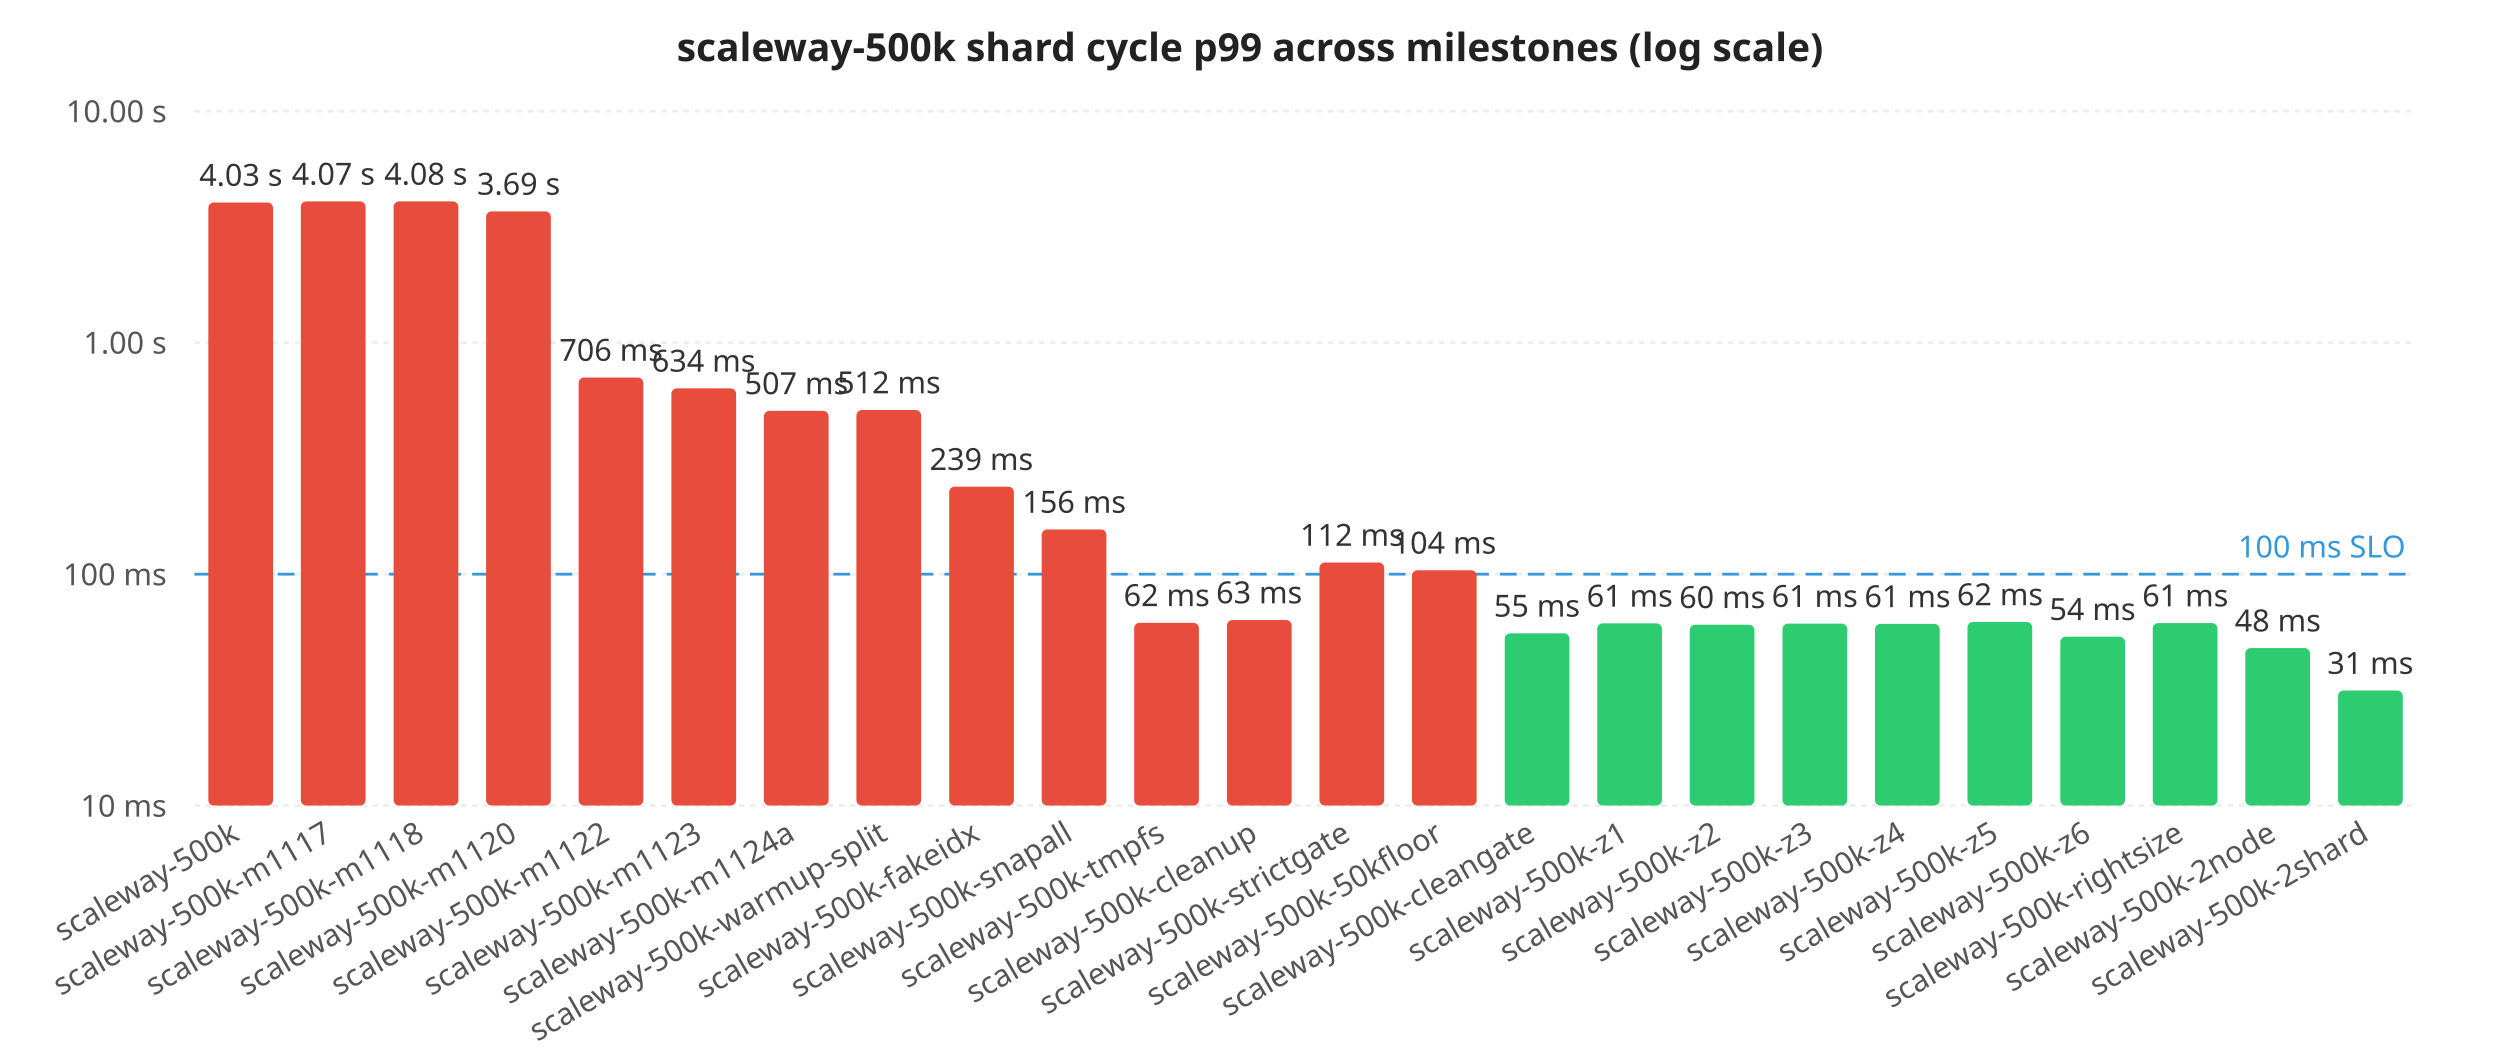
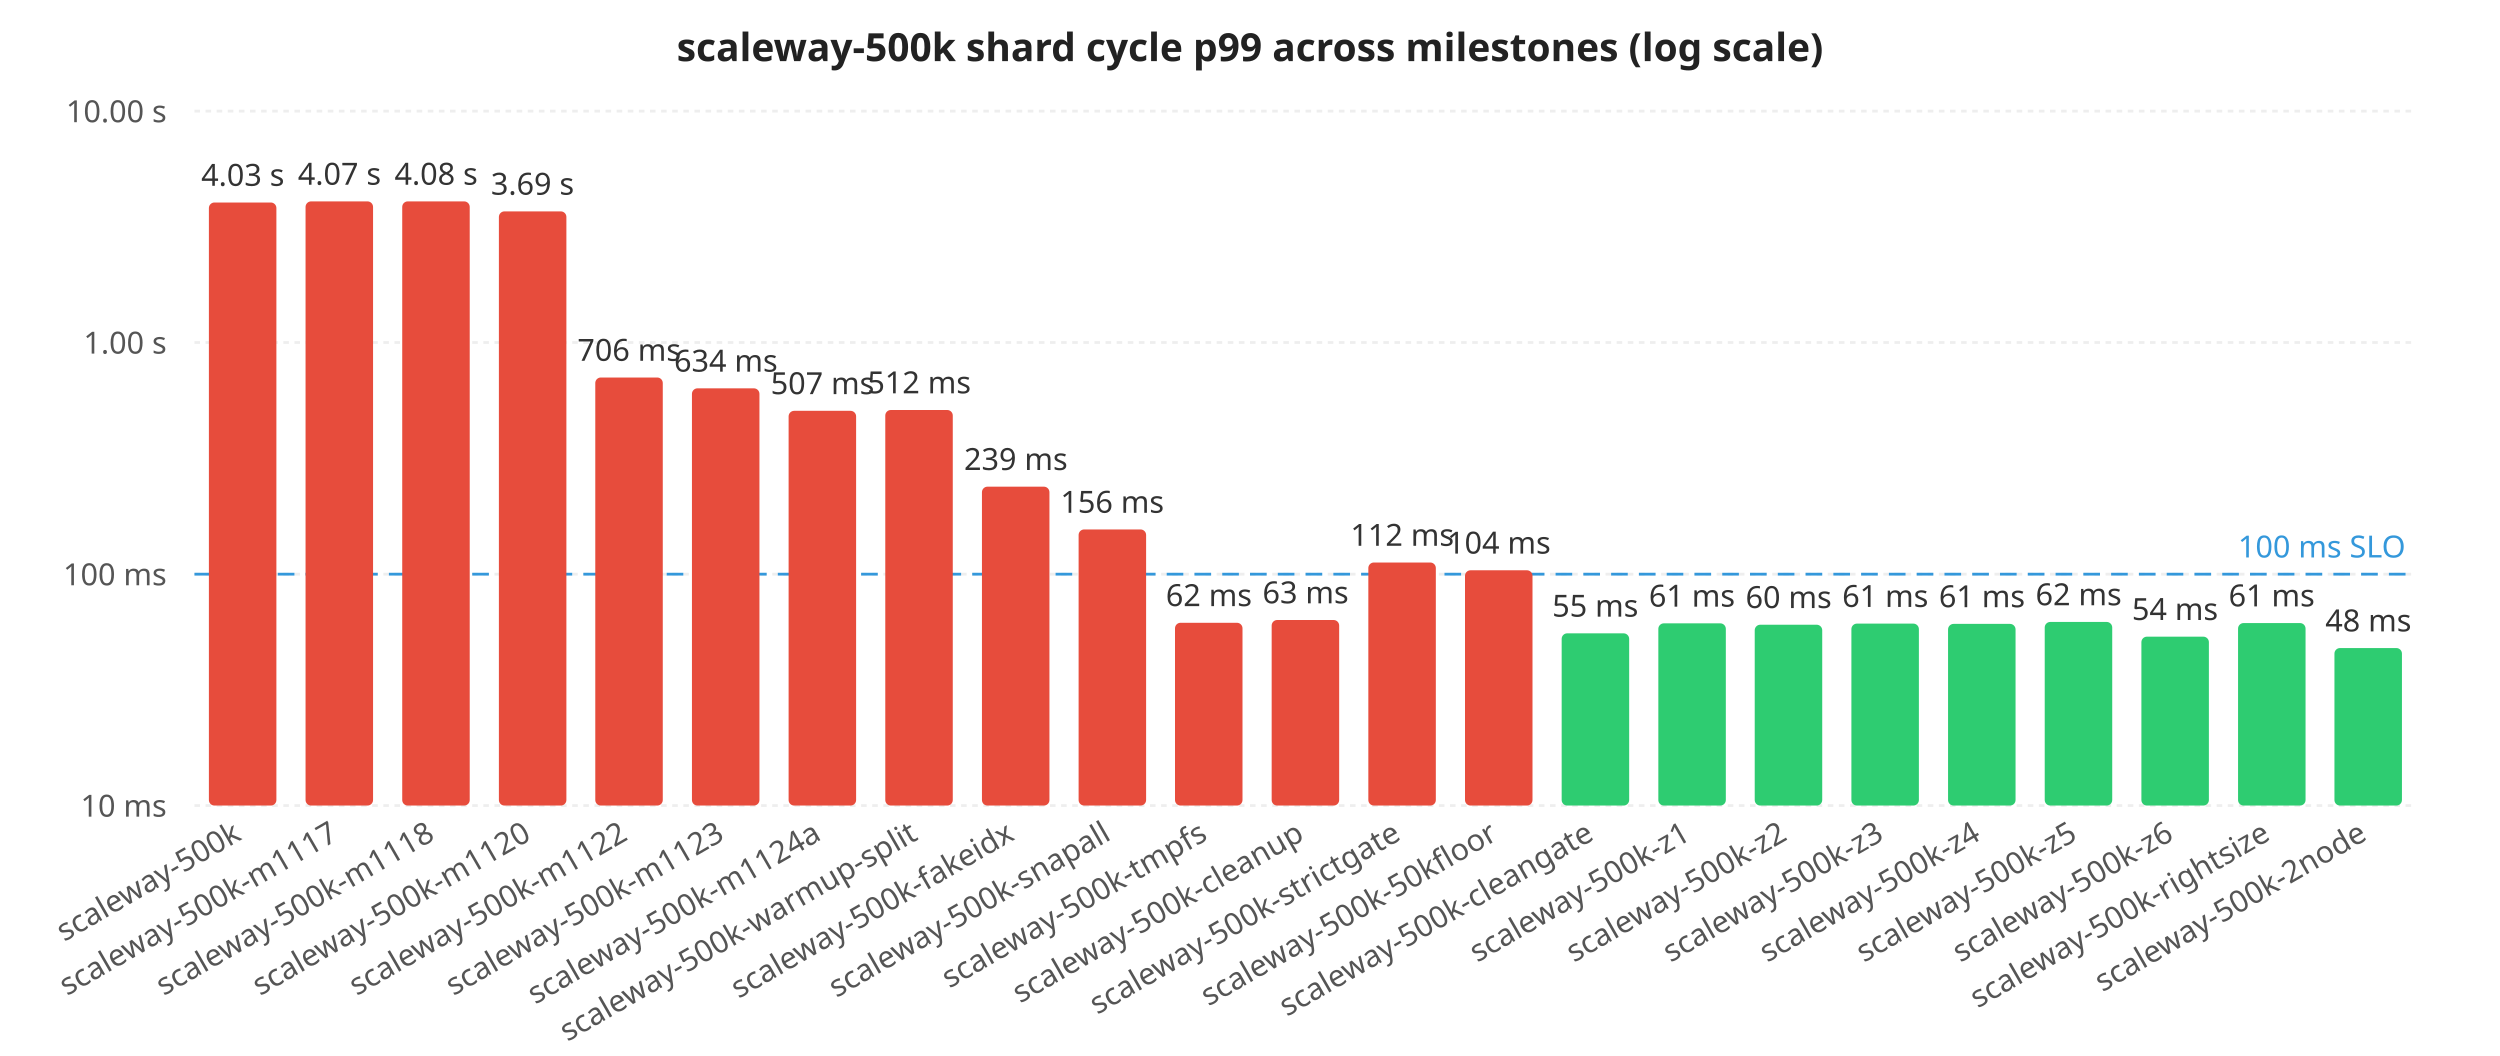
<svg xmlns="http://www.w3.org/2000/svg" viewBox="0 0 900 380" role="img" aria-label="scaleway-500k cycle p99 across milestones">
  <text x="450" y="22" text-anchor="middle" font-family="ui-sans-serif, system-ui" font-size="14" font-weight="600" fill="#222">scaleway-500k shard cycle p99 across milestones (log scale)</text>
  <g transform="translate(70,40)">
    <line x1="0" y1="250.0" x2="800" y2="250.0" stroke="#eee" stroke-dasharray="2 2" />
    <text x="-10" y="254.0" text-anchor="end" font-family="ui-sans-serif, system-ui" font-size="11" fill="#555">10 ms</text>
    <line x1="0" y1="166.7" x2="800" y2="166.7" stroke="#eee" stroke-dasharray="2 2" />
    <text x="-10" y="170.7" text-anchor="end" font-family="ui-sans-serif, system-ui" font-size="11" fill="#555">100 ms</text>
    <line x1="0" y1="83.3" x2="800" y2="83.3" stroke="#eee" stroke-dasharray="2 2" />
    <text x="-10" y="87.3" text-anchor="end" font-family="ui-sans-serif, system-ui" font-size="11" fill="#555">1.00 s</text>
    <line x1="0" y1="0.0" x2="800" y2="0.0" stroke="#eee" stroke-dasharray="2 2" />
    <text x="-10" y="4.0" text-anchor="end" font-family="ui-sans-serif, system-ui" font-size="11" fill="#555">10.00 s</text>
    <line x1="0" y1="166.7" x2="800" y2="166.7" stroke="#3498db" stroke-dasharray="6 4" />
    <text x="796" y="160.7" text-anchor="end" font-family="ui-sans-serif, system-ui" font-size="11" fill="#3498db">100 ms SLO</text>
-     <rect x="5.0" y="32.9" width="23.3" height="217.1" fill="#e74c3c" rx="2" />
-     <text x="16.7" y="26.9" text-anchor="middle" font-family="ui-sans-serif, system-ui" font-size="11" fill="#333">4.03 s</text>
-     <rect x="38.3" y="32.5" width="23.3" height="217.5" fill="#e74c3c" rx="2" />
-     <text x="50.0" y="26.5" text-anchor="middle" font-family="ui-sans-serif, system-ui" font-size="11" fill="#333">4.07 s</text>
-     <rect x="71.7" y="32.5" width="23.3" height="217.5" fill="#e74c3c" rx="2" />
-     <text x="83.3" y="26.5" text-anchor="middle" font-family="ui-sans-serif, system-ui" font-size="11" fill="#333">4.08 s</text>
-     <rect x="105.0" y="36.1" width="23.3" height="213.9" fill="#e74c3c" rx="2" />
-     <text x="116.7" y="30.1" text-anchor="middle" font-family="ui-sans-serif, system-ui" font-size="11" fill="#333">3.69 s</text>
-     <rect x="138.3" y="95.9" width="23.3" height="154.1" fill="#e74c3c" rx="2" />
-     <text x="150.0" y="89.9" text-anchor="middle" font-family="ui-sans-serif, system-ui" font-size="11" fill="#333">706 ms</text>
-     <rect x="171.7" y="99.8" width="23.3" height="150.2" fill="#e74c3c" rx="2" />
-     <text x="183.3" y="93.8" text-anchor="middle" font-family="ui-sans-serif, system-ui" font-size="11" fill="#333">634 ms</text>
-     <rect x="205.0" y="107.9" width="23.3" height="142.1" fill="#e74c3c" rx="2" />
-     <text x="216.7" y="101.9" text-anchor="middle" font-family="ui-sans-serif, system-ui" font-size="11" fill="#333">507 ms</text>
-     <rect x="238.3" y="107.6" width="23.3" height="142.4" fill="#e74c3c" rx="2" />
-     <text x="250.0" y="101.6" text-anchor="middle" font-family="ui-sans-serif, system-ui" font-size="11" fill="#333">512 ms</text>
-     <rect x="271.7" y="135.2" width="23.3" height="114.8" fill="#e74c3c" rx="2" />
-     <text x="283.3" y="129.2" text-anchor="middle" font-family="ui-sans-serif, system-ui" font-size="11" fill="#333">239 ms</text>
-     <rect x="305.0" y="150.6" width="23.3" height="99.4" fill="#e74c3c" rx="2" />
-     <text x="316.7" y="144.6" text-anchor="middle" font-family="ui-sans-serif, system-ui" font-size="11" fill="#333">156 ms</text>
-     <rect x="338.3" y="184.2" width="23.3" height="65.8" fill="#e74c3c" rx="2" />
-     <text x="350.0" y="178.2" text-anchor="middle" font-family="ui-sans-serif, system-ui" font-size="11" fill="#333">62 ms</text>
-     <rect x="371.7" y="183.2" width="23.3" height="66.8" fill="#e74c3c" rx="2" />
-     <text x="383.3" y="177.2" text-anchor="middle" font-family="ui-sans-serif, system-ui" font-size="11" fill="#333">63 ms</text>
-     <rect x="405.0" y="162.5" width="23.3" height="87.5" fill="#e74c3c" rx="2" />
-     <text x="416.7" y="156.5" text-anchor="middle" font-family="ui-sans-serif, system-ui" font-size="11" fill="#333">112 ms</text>
-     <rect x="438.3" y="165.3" width="23.3" height="84.7" fill="#e74c3c" rx="2" />
-     <text x="450.0" y="159.3" text-anchor="middle" font-family="ui-sans-serif, system-ui" font-size="11" fill="#333">104 ms</text>
-     <rect x="471.7" y="188.0" width="23.3" height="62.0" fill="#2ecc71" rx="2" />
-     <text x="483.3" y="182.0" text-anchor="middle" font-family="ui-sans-serif, system-ui" font-size="11" fill="#333">55 ms</text>
-     <rect x="505.0" y="184.4" width="23.3" height="65.6" fill="#2ecc71" rx="2" />
-     <text x="516.7" y="178.4" text-anchor="middle" font-family="ui-sans-serif, system-ui" font-size="11" fill="#333">61 ms</text>
-     <rect x="538.3" y="184.9" width="23.3" height="65.1" fill="#2ecc71" rx="2" />
-     <text x="550.0" y="178.9" text-anchor="middle" font-family="ui-sans-serif, system-ui" font-size="11" fill="#333">60 ms</text>
-     <rect x="571.7" y="184.5" width="23.3" height="65.5" fill="#2ecc71" rx="2" />
-     <text x="583.3" y="178.5" text-anchor="middle" font-family="ui-sans-serif, system-ui" font-size="11" fill="#333">61 ms</text>
-     <rect x="605.0" y="184.6" width="23.3" height="65.4" fill="#2ecc71" rx="2" />
-     <text x="616.7" y="178.6" text-anchor="middle" font-family="ui-sans-serif, system-ui" font-size="11" fill="#333">61 ms</text>
-     <rect x="638.3" y="183.9" width="23.3" height="66.1" fill="#2ecc71" rx="2" />
-     <text x="650.0" y="177.9" text-anchor="middle" font-family="ui-sans-serif, system-ui" font-size="11" fill="#333">62 ms</text>
-     <rect x="671.7" y="189.2" width="23.3" height="60.8" fill="#2ecc71" rx="2" />
-     <text x="683.3" y="183.2" text-anchor="middle" font-family="ui-sans-serif, system-ui" font-size="11" fill="#333">54 ms</text>
-     <rect x="705.0" y="184.3" width="23.3" height="65.7" fill="#2ecc71" rx="2" />
-     <text x="716.7" y="178.3" text-anchor="middle" font-family="ui-sans-serif, system-ui" font-size="11" fill="#333">61 ms</text>
-     <rect x="738.3" y="193.3" width="23.3" height="56.7" fill="#2ecc71" rx="2" />
-     <text x="750.0" y="187.3" text-anchor="middle" font-family="ui-sans-serif, system-ui" font-size="11" fill="#333">48 ms</text>
-     <rect x="771.7" y="208.6" width="23.3" height="41.4" fill="#2ecc71" rx="2" />
-     <text x="783.3" y="202.6" text-anchor="middle" font-family="ui-sans-serif, system-ui" font-size="11" fill="#333">31 ms</text>
-     <text x="16.7" y="262.0" text-anchor="end" font-family="ui-sans-serif, system-ui" font-size="11" fill="#555" transform="rotate(-30 16.7 262.0)">scaleway-500k</text>
-     <text x="50.0" y="262.0" text-anchor="end" font-family="ui-sans-serif, system-ui" font-size="11" fill="#555" transform="rotate(-30 50.0 262.0)">scaleway-500k-m1117</text>
-     <text x="83.3" y="262.0" text-anchor="end" font-family="ui-sans-serif, system-ui" font-size="11" fill="#555" transform="rotate(-30 83.3 262.0)">scaleway-500k-m1118</text>
-     <text x="116.7" y="262.0" text-anchor="end" font-family="ui-sans-serif, system-ui" font-size="11" fill="#555" transform="rotate(-30 116.7 262.0)">scaleway-500k-m1120</text>
-     <text x="150.0" y="262.0" text-anchor="end" font-family="ui-sans-serif, system-ui" font-size="11" fill="#555" transform="rotate(-30 150.0 262.0)">scaleway-500k-m1122</text>
-     <text x="183.3" y="262.0" text-anchor="end" font-family="ui-sans-serif, system-ui" font-size="11" fill="#555" transform="rotate(-30 183.3 262.0)">scaleway-500k-m1123</text>
-     <text x="216.7" y="262.0" text-anchor="end" font-family="ui-sans-serif, system-ui" font-size="11" fill="#555" transform="rotate(-30 216.7 262.0)">scaleway-500k-m1124a</text>
-     <text x="250.0" y="262.0" text-anchor="end" font-family="ui-sans-serif, system-ui" font-size="11" fill="#555" transform="rotate(-30 250.0 262.0)">scaleway-500k-warmup-split</text>
-     <text x="283.3" y="262.0" text-anchor="end" font-family="ui-sans-serif, system-ui" font-size="11" fill="#555" transform="rotate(-30 283.3 262.0)">scaleway-500k-fakeidx</text>
-     <text x="316.7" y="262.0" text-anchor="end" font-family="ui-sans-serif, system-ui" font-size="11" fill="#555" transform="rotate(-30 316.7 262.0)">scaleway-500k-snapall</text>
-     <text x="350.0" y="262.0" text-anchor="end" font-family="ui-sans-serif, system-ui" font-size="11" fill="#555" transform="rotate(-30 350.0 262.0)">scaleway-500k-tmpfs</text>
-     <text x="383.3" y="262.0" text-anchor="end" font-family="ui-sans-serif, system-ui" font-size="11" fill="#555" transform="rotate(-30 383.3 262.0)">scaleway-500k-cleanup</text>
-     <text x="416.7" y="262.0" text-anchor="end" font-family="ui-sans-serif, system-ui" font-size="11" fill="#555" transform="rotate(-30 416.7 262.0)">scaleway-500k-strictgate</text>
-     <text x="450.0" y="262.0" text-anchor="end" font-family="ui-sans-serif, system-ui" font-size="11" fill="#555" transform="rotate(-30 450.0 262.0)">scaleway-500k-50kfloor</text>
-     <text x="483.3" y="262.0" text-anchor="end" font-family="ui-sans-serif, system-ui" font-size="11" fill="#555" transform="rotate(-30 483.3 262.0)">scaleway-500k-cleangate</text>
-     <text x="516.7" y="262.0" text-anchor="end" font-family="ui-sans-serif, system-ui" font-size="11" fill="#555" transform="rotate(-30 516.7 262.0)">scaleway-500k-z1</text>
-     <text x="550.0" y="262.0" text-anchor="end" font-family="ui-sans-serif, system-ui" font-size="11" fill="#555" transform="rotate(-30 550.0 262.0)">scaleway-500k-z2</text>
-     <text x="583.3" y="262.0" text-anchor="end" font-family="ui-sans-serif, system-ui" font-size="11" fill="#555" transform="rotate(-30 583.3 262.0)">scaleway-500k-z3</text>
-     <text x="616.7" y="262.0" text-anchor="end" font-family="ui-sans-serif, system-ui" font-size="11" fill="#555" transform="rotate(-30 616.7 262.0)">scaleway-500k-z4</text>
-     <text x="650.0" y="262.0" text-anchor="end" font-family="ui-sans-serif, system-ui" font-size="11" fill="#555" transform="rotate(-30 650.0 262.0)">scaleway-500k-z5</text>
-     <text x="683.3" y="262.0" text-anchor="end" font-family="ui-sans-serif, system-ui" font-size="11" fill="#555" transform="rotate(-30 683.3 262.0)">scaleway-500k-z6</text>
-     <text x="716.7" y="262.0" text-anchor="end" font-family="ui-sans-serif, system-ui" font-size="11" fill="#555" transform="rotate(-30 716.7 262.0)">scaleway-500k-rightsize</text>
-     <text x="750.0" y="262.0" text-anchor="end" font-family="ui-sans-serif, system-ui" font-size="11" fill="#555" transform="rotate(-30 750.0 262.0)">scaleway-500k-2node</text>
-     <text x="783.3" y="262.0" text-anchor="end" font-family="ui-sans-serif, system-ui" font-size="11" fill="#555" transform="rotate(-30 783.3 262.0)">scaleway-500k-2shard</text>
+     <rect x="5.2" y="32.9" width="24.3" height="217.1" fill="#e74c3c" rx="2" />
+     <text x="17.4" y="26.9" text-anchor="middle" font-family="ui-sans-serif, system-ui" font-size="11" fill="#333">4.03 s</text>
+     <rect x="40.0" y="32.5" width="24.3" height="217.5" fill="#e74c3c" rx="2" />
+     <text x="52.2" y="26.5" text-anchor="middle" font-family="ui-sans-serif, system-ui" font-size="11" fill="#333">4.07 s</text>
+     <rect x="74.8" y="32.5" width="24.3" height="217.5" fill="#e74c3c" rx="2" />
+     <text x="87.0" y="26.5" text-anchor="middle" font-family="ui-sans-serif, system-ui" font-size="11" fill="#333">4.08 s</text>
+     <rect x="109.6" y="36.1" width="24.3" height="213.9" fill="#e74c3c" rx="2" />
+     <text x="121.7" y="30.1" text-anchor="middle" font-family="ui-sans-serif, system-ui" font-size="11" fill="#333">3.69 s</text>
+     <rect x="144.3" y="95.9" width="24.3" height="154.1" fill="#e74c3c" rx="2" />
+     <text x="156.5" y="89.9" text-anchor="middle" font-family="ui-sans-serif, system-ui" font-size="11" fill="#333">706 ms</text>
+     <rect x="179.1" y="99.8" width="24.3" height="150.2" fill="#e74c3c" rx="2" />
+     <text x="191.3" y="93.8" text-anchor="middle" font-family="ui-sans-serif, system-ui" font-size="11" fill="#333">634 ms</text>
+     <rect x="213.9" y="107.9" width="24.3" height="142.1" fill="#e74c3c" rx="2" />
+     <text x="226.1" y="101.9" text-anchor="middle" font-family="ui-sans-serif, system-ui" font-size="11" fill="#333">507 ms</text>
+     <rect x="248.7" y="107.6" width="24.3" height="142.4" fill="#e74c3c" rx="2" />
+     <text x="260.9" y="101.6" text-anchor="middle" font-family="ui-sans-serif, system-ui" font-size="11" fill="#333">512 ms</text>
+     <rect x="283.5" y="135.2" width="24.3" height="114.8" fill="#e74c3c" rx="2" />
+     <text x="295.7" y="129.2" text-anchor="middle" font-family="ui-sans-serif, system-ui" font-size="11" fill="#333">239 ms</text>
+     <rect x="318.3" y="150.6" width="24.3" height="99.4" fill="#e74c3c" rx="2" />
+     <text x="330.4" y="144.6" text-anchor="middle" font-family="ui-sans-serif, system-ui" font-size="11" fill="#333">156 ms</text>
+     <rect x="353.0" y="184.2" width="24.3" height="65.8" fill="#e74c3c" rx="2" />
+     <text x="365.2" y="178.2" text-anchor="middle" font-family="ui-sans-serif, system-ui" font-size="11" fill="#333">62 ms</text>
+     <rect x="387.8" y="183.2" width="24.3" height="66.8" fill="#e74c3c" rx="2" />
+     <text x="400.0" y="177.2" text-anchor="middle" font-family="ui-sans-serif, system-ui" font-size="11" fill="#333">63 ms</text>
+     <rect x="422.6" y="162.5" width="24.3" height="87.5" fill="#e74c3c" rx="2" />
+     <text x="434.8" y="156.5" text-anchor="middle" font-family="ui-sans-serif, system-ui" font-size="11" fill="#333">112 ms</text>
+     <rect x="457.4" y="165.3" width="24.3" height="84.7" fill="#e74c3c" rx="2" />
+     <text x="469.6" y="159.3" text-anchor="middle" font-family="ui-sans-serif, system-ui" font-size="11" fill="#333">104 ms</text>
+     <rect x="492.2" y="188.0" width="24.3" height="62.0" fill="#2ecc71" rx="2" />
+     <text x="504.3" y="182.0" text-anchor="middle" font-family="ui-sans-serif, system-ui" font-size="11" fill="#333">55 ms</text>
+     <rect x="527.0" y="184.4" width="24.3" height="65.6" fill="#2ecc71" rx="2" />
+     <text x="539.1" y="178.4" text-anchor="middle" font-family="ui-sans-serif, system-ui" font-size="11" fill="#333">61 ms</text>
+     <rect x="561.7" y="184.9" width="24.3" height="65.1" fill="#2ecc71" rx="2" />
+     <text x="573.9" y="178.9" text-anchor="middle" font-family="ui-sans-serif, system-ui" font-size="11" fill="#333">60 ms</text>
+     <rect x="596.5" y="184.5" width="24.3" height="65.5" fill="#2ecc71" rx="2" />
+     <text x="608.7" y="178.5" text-anchor="middle" font-family="ui-sans-serif, system-ui" font-size="11" fill="#333">61 ms</text>
+     <rect x="631.3" y="184.6" width="24.3" height="65.4" fill="#2ecc71" rx="2" />
+     <text x="643.5" y="178.6" text-anchor="middle" font-family="ui-sans-serif, system-ui" font-size="11" fill="#333">61 ms</text>
+     <rect x="666.1" y="183.9" width="24.3" height="66.1" fill="#2ecc71" rx="2" />
+     <text x="678.3" y="177.9" text-anchor="middle" font-family="ui-sans-serif, system-ui" font-size="11" fill="#333">62 ms</text>
+     <rect x="700.9" y="189.2" width="24.3" height="60.8" fill="#2ecc71" rx="2" />
+     <text x="713.0" y="183.2" text-anchor="middle" font-family="ui-sans-serif, system-ui" font-size="11" fill="#333">54 ms</text>
+     <rect x="735.7" y="184.3" width="24.3" height="65.7" fill="#2ecc71" rx="2" />
+     <text x="747.8" y="178.3" text-anchor="middle" font-family="ui-sans-serif, system-ui" font-size="11" fill="#333">61 ms</text>
+     <rect x="770.4" y="193.3" width="24.3" height="56.7" fill="#2ecc71" rx="2" />
+     <text x="782.6" y="187.3" text-anchor="middle" font-family="ui-sans-serif, system-ui" font-size="11" fill="#333">48 ms</text>
+     <text x="17.4" y="262.0" text-anchor="end" font-family="ui-sans-serif, system-ui" font-size="11" fill="#555" transform="rotate(-30 17.4 262.0)">scaleway-500k</text>
+     <text x="52.2" y="262.0" text-anchor="end" font-family="ui-sans-serif, system-ui" font-size="11" fill="#555" transform="rotate(-30 52.2 262.0)">scaleway-500k-m1117</text>
+     <text x="87.0" y="262.0" text-anchor="end" font-family="ui-sans-serif, system-ui" font-size="11" fill="#555" transform="rotate(-30 87.0 262.0)">scaleway-500k-m1118</text>
+     <text x="121.7" y="262.0" text-anchor="end" font-family="ui-sans-serif, system-ui" font-size="11" fill="#555" transform="rotate(-30 121.7 262.0)">scaleway-500k-m1120</text>
+     <text x="156.5" y="262.0" text-anchor="end" font-family="ui-sans-serif, system-ui" font-size="11" fill="#555" transform="rotate(-30 156.5 262.0)">scaleway-500k-m1122</text>
+     <text x="191.3" y="262.0" text-anchor="end" font-family="ui-sans-serif, system-ui" font-size="11" fill="#555" transform="rotate(-30 191.3 262.0)">scaleway-500k-m1123</text>
+     <text x="226.1" y="262.0" text-anchor="end" font-family="ui-sans-serif, system-ui" font-size="11" fill="#555" transform="rotate(-30 226.1 262.0)">scaleway-500k-m1124a</text>
+     <text x="260.9" y="262.0" text-anchor="end" font-family="ui-sans-serif, system-ui" font-size="11" fill="#555" transform="rotate(-30 260.9 262.0)">scaleway-500k-warmup-split</text>
+     <text x="295.7" y="262.0" text-anchor="end" font-family="ui-sans-serif, system-ui" font-size="11" fill="#555" transform="rotate(-30 295.7 262.0)">scaleway-500k-fakeidx</text>
+     <text x="330.4" y="262.0" text-anchor="end" font-family="ui-sans-serif, system-ui" font-size="11" fill="#555" transform="rotate(-30 330.4 262.0)">scaleway-500k-snapall</text>
+     <text x="365.2" y="262.0" text-anchor="end" font-family="ui-sans-serif, system-ui" font-size="11" fill="#555" transform="rotate(-30 365.2 262.0)">scaleway-500k-tmpfs</text>
+     <text x="400.0" y="262.0" text-anchor="end" font-family="ui-sans-serif, system-ui" font-size="11" fill="#555" transform="rotate(-30 400.0 262.0)">scaleway-500k-cleanup</text>
+     <text x="434.8" y="262.0" text-anchor="end" font-family="ui-sans-serif, system-ui" font-size="11" fill="#555" transform="rotate(-30 434.8 262.0)">scaleway-500k-strictgate</text>
+     <text x="469.6" y="262.0" text-anchor="end" font-family="ui-sans-serif, system-ui" font-size="11" fill="#555" transform="rotate(-30 469.6 262.0)">scaleway-500k-50kfloor</text>
+     <text x="504.3" y="262.0" text-anchor="end" font-family="ui-sans-serif, system-ui" font-size="11" fill="#555" transform="rotate(-30 504.3 262.0)">scaleway-500k-cleangate</text>
+     <text x="539.1" y="262.0" text-anchor="end" font-family="ui-sans-serif, system-ui" font-size="11" fill="#555" transform="rotate(-30 539.1 262.0)">scaleway-500k-z1</text>
+     <text x="573.9" y="262.0" text-anchor="end" font-family="ui-sans-serif, system-ui" font-size="11" fill="#555" transform="rotate(-30 573.9 262.0)">scaleway-500k-z2</text>
+     <text x="608.7" y="262.0" text-anchor="end" font-family="ui-sans-serif, system-ui" font-size="11" fill="#555" transform="rotate(-30 608.7 262.0)">scaleway-500k-z3</text>
+     <text x="643.5" y="262.0" text-anchor="end" font-family="ui-sans-serif, system-ui" font-size="11" fill="#555" transform="rotate(-30 643.5 262.0)">scaleway-500k-z4</text>
+     <text x="678.3" y="262.0" text-anchor="end" font-family="ui-sans-serif, system-ui" font-size="11" fill="#555" transform="rotate(-30 678.3 262.0)">scaleway-500k-z5</text>
+     <text x="713.0" y="262.0" text-anchor="end" font-family="ui-sans-serif, system-ui" font-size="11" fill="#555" transform="rotate(-30 713.0 262.0)">scaleway-500k-z6</text>
+     <text x="747.8" y="262.0" text-anchor="end" font-family="ui-sans-serif, system-ui" font-size="11" fill="#555" transform="rotate(-30 747.8 262.0)">scaleway-500k-rightsize</text>
+     <text x="782.6" y="262.0" text-anchor="end" font-family="ui-sans-serif, system-ui" font-size="11" fill="#555" transform="rotate(-30 782.6 262.0)">scaleway-500k-2node</text>
  </g>
</svg>
